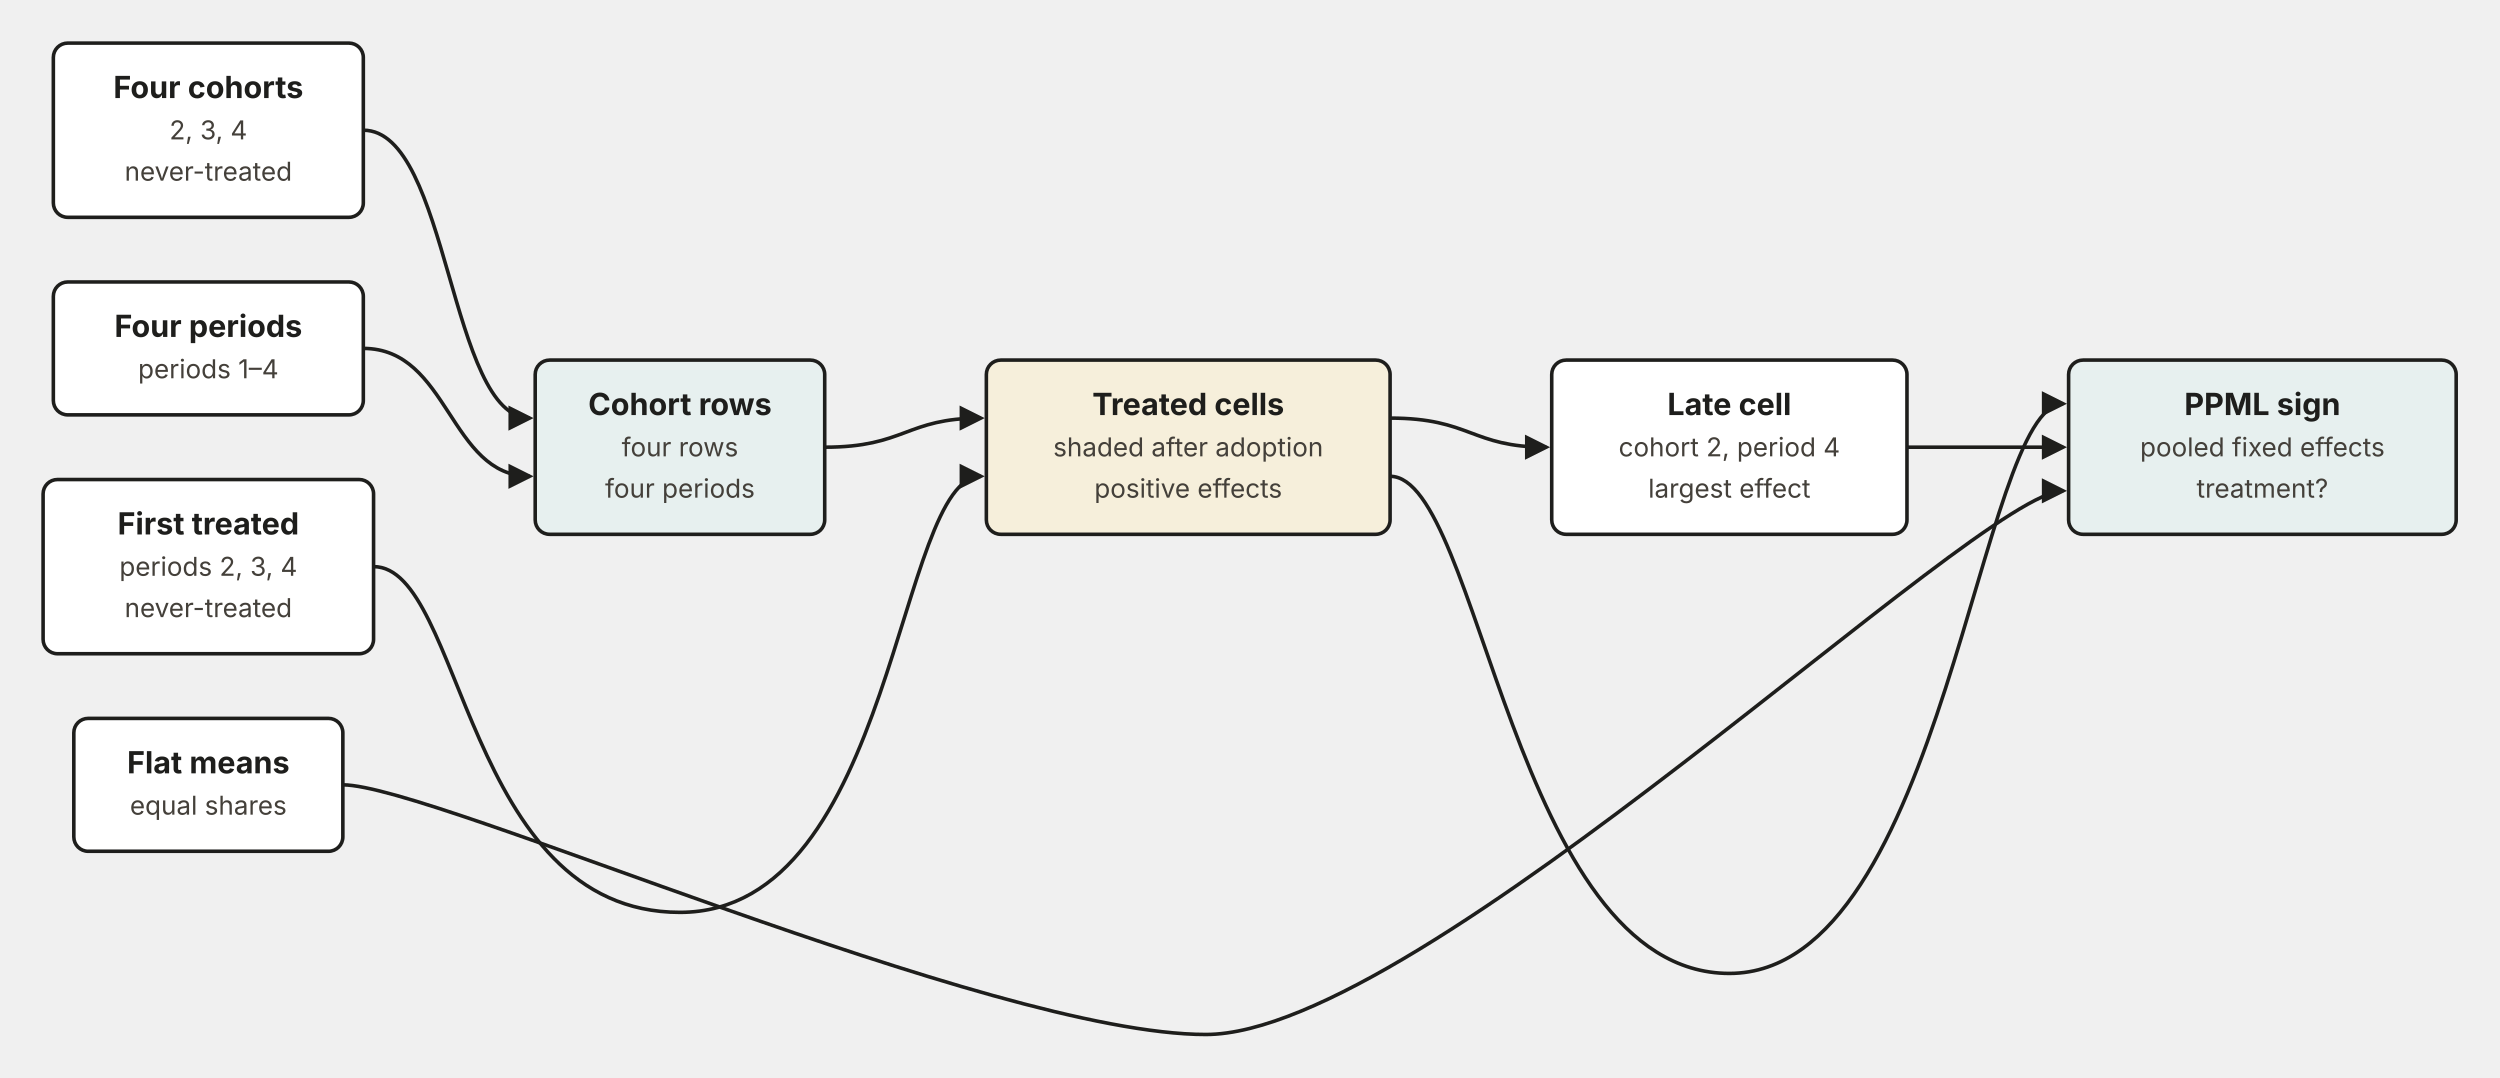
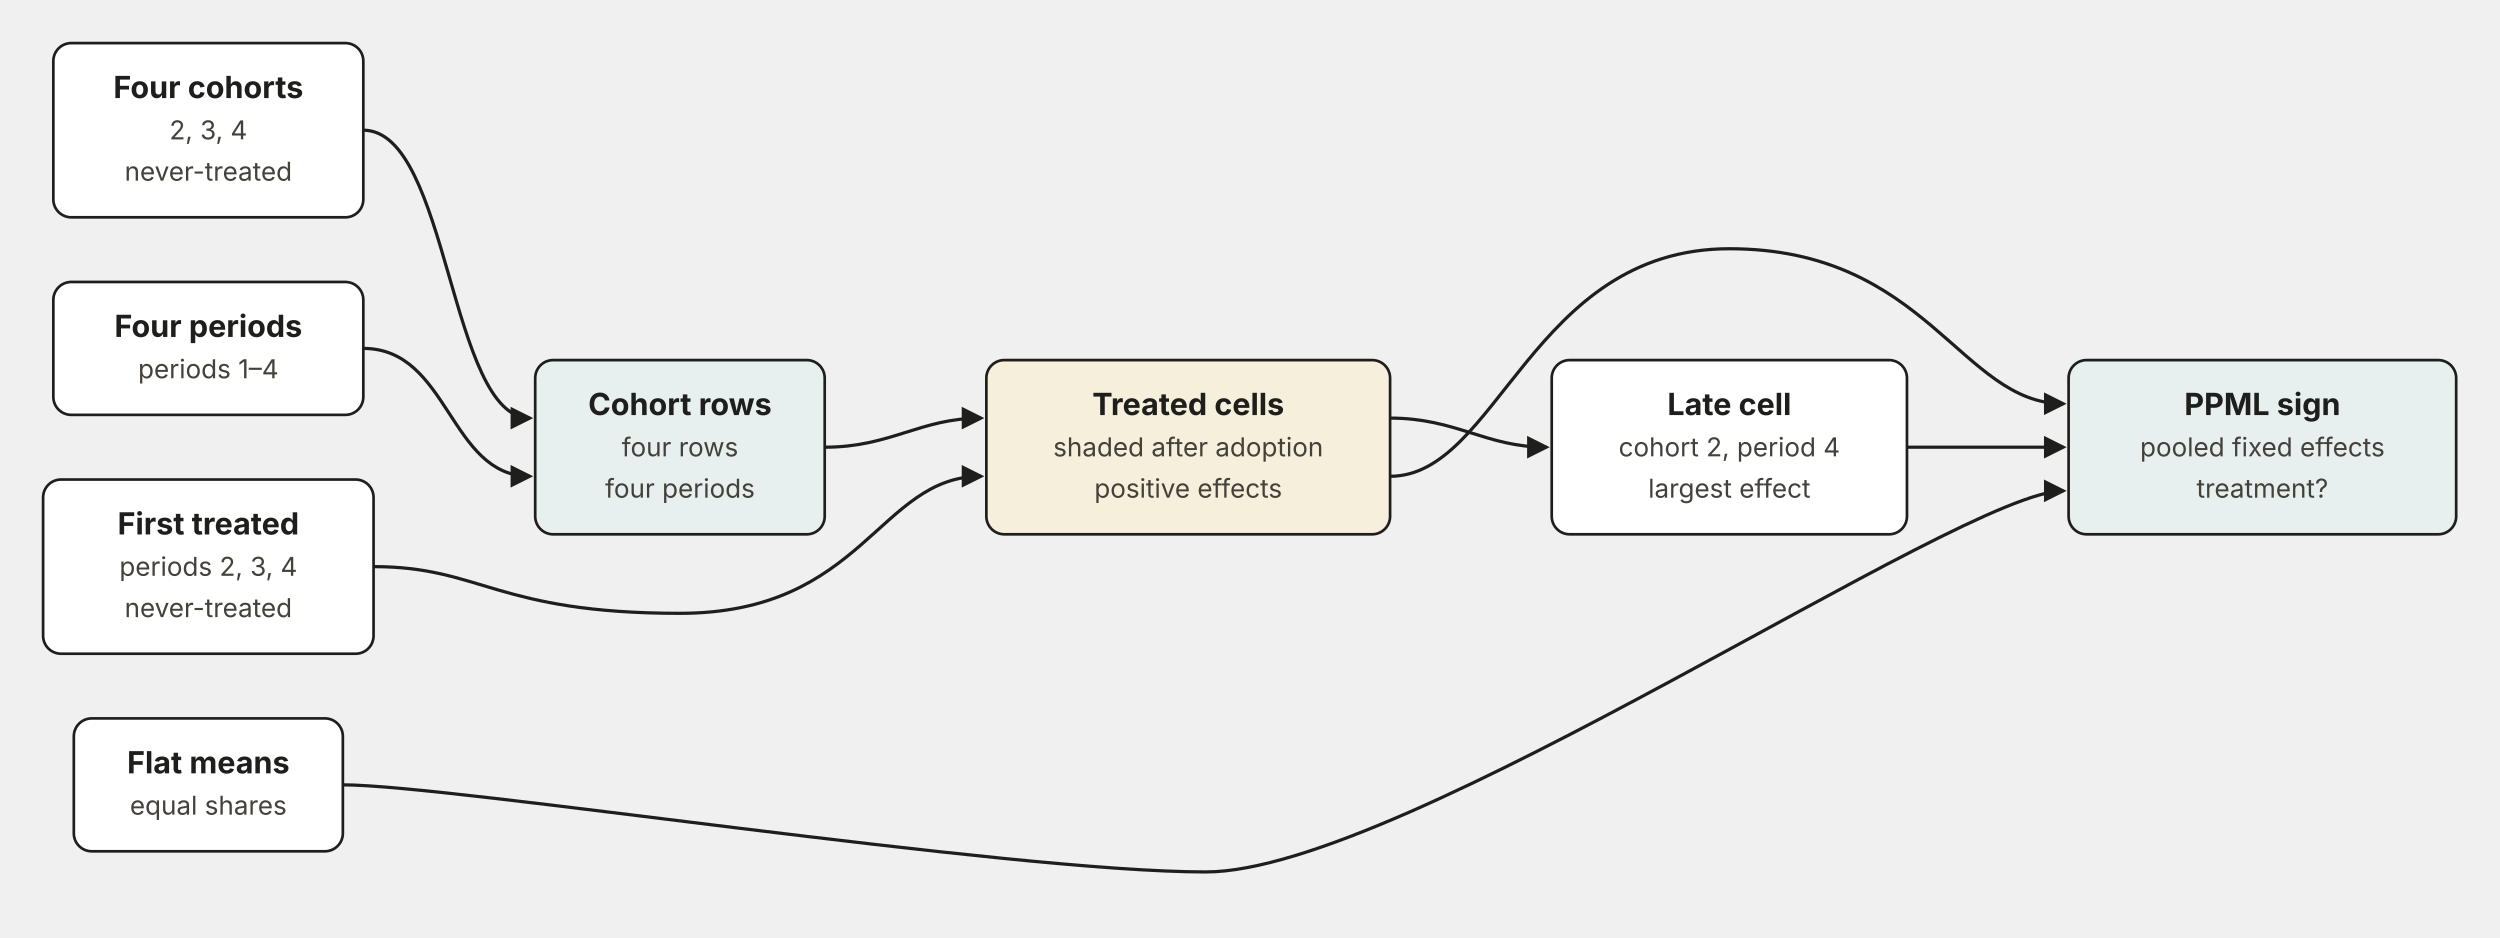
- <svg xmlns="http://www.w3.org/2000/svg" viewBox="0 0 1392 600" role="img">
+ <svg xmlns="http://www.w3.org/2000/svg" viewBox="0 0 1392 522" role="img">
  <defs>
    <marker id="arr" viewBox="0 0 10 10" refX="8.5" refY="5" markerWidth="7" markerHeight="7" orient="auto-start-reverse">
      <path d="M 0 0 L 10 5 L 0 10 z" fill="#1e1e1c" />
    </marker>
  </defs>
-   <path d="M 202.3 72.5 C 250.1 72.5, 250.1 232.8, 295 232.8" fill="none" stroke="#1e1e1c" stroke-width="2" marker-end="url(#arr)" />
-   <path d="M 202.3 194 C 250.1 194, 250.1 265.2, 295 265.2" fill="none" stroke="#1e1e1c" stroke-width="2" marker-end="url(#arr)" />
-   <path d="M 208 315.5 C 258 315.5, 258.6 508, 378.6 508 C 498.6 508, 499.2 265.2, 546.2 265.2" fill="none" stroke="#1e1e1c" stroke-width="2" marker-end="url(#arr)" />
-   <path d="M 459.2 249 C 504.2 249, 504.2 232.8, 546.2 232.8" fill="none" stroke="#1e1e1c" stroke-width="2" marker-end="url(#arr)" />
-   <path d="M 774 232.8 C 819 232.8, 819 249, 861 249" fill="none" stroke="#1e1e1c" stroke-width="2" marker-end="url(#arr)" />
-   <path d="M 774 265.2 C 824 265.2, 842.9 542, 962.9 542 C 1082.9 542, 1101.8 224.8, 1148.8 224.8" fill="none" stroke="#1e1e1c" stroke-width="2" marker-end="url(#arr)" />
-   <path d="M 1061.8 249 C 1106.8 249, 1106.8 249, 1148.8 249" fill="none" stroke="#1e1e1c" stroke-width="2" marker-end="url(#arr)" />
-   <path d="M 190.9 437 C 240.9 437, 551.4 576, 671.4 576 C 791.4 576, 1101.8 273.3, 1148.8 273.3" fill="none" stroke="#1e1e1c" stroke-width="2" marker-end="url(#arr)" />
-   <rect x="29.7" y="24" width="172.6" height="97" rx="8" fill="#ffffff" stroke="#1e1e1c" stroke-width="2" />
+   <path d="M 202.3 72.5 C 250.1 72.5, 250.1 232.8, 295 232.8" fill="none" stroke="#1e1e1c" stroke-width="1.8" marker-end="url(#arr)" />
+   <path d="M 202.3 194 C 250.1 194, 250.1 265.2, 295 265.2" fill="none" stroke="#1e1e1c" stroke-width="1.8" marker-end="url(#arr)" />
+   <path d="M 208 315.5 C 268 315.5, 276.2 341.5, 378.6 341.5 C 481 341.5, 489.2 265.2, 546.2 265.2" fill="none" stroke="#1e1e1c" stroke-width="1.8" marker-end="url(#arr)" />
+   <path d="M 459.2 249 C 496.1 249, 512.3 232.8, 546.2 232.8" fill="none" stroke="#1e1e1c" stroke-width="1.8" marker-end="url(#arr)" />
+   <path d="M 774 232.8 C 810.9 232.8, 827.1 249, 861 249" fill="none" stroke="#1e1e1c" stroke-width="1.8" marker-end="url(#arr)" />
+   <path d="M 774 265.2 C 834 265.2, 852.9 138.5, 962.9 138.5 C 1072.9 138.5, 1091.8 224.8, 1148.8 224.8" fill="none" stroke="#1e1e1c" stroke-width="1.8" marker-end="url(#arr)" />
+   <path d="M 1061.8 249 C 1085.8 249, 1127.8 249, 1148.8 249" fill="none" stroke="#1e1e1c" stroke-width="1.8" marker-end="url(#arr)" />
+   <path d="M 190.9 437 C 250.9 437, 561.4 485.5, 671.4 485.5 C 781.4 485.5, 1091.8 273.3, 1148.8 273.3" fill="none" stroke="#1e1e1c" stroke-width="1.8" marker-end="url(#arr)" />
+   <rect x="29.7" y="24" width="172.6" height="97" rx="10" fill="#ffffff" stroke="#1e1e1c" stroke-width="1.5" />
  <text stroke="none" x="116" y="54.6" text-anchor="middle" font-family="Inter, Arial, sans-serif" font-size="17" font-weight="700" fill="#1e1e1c">Four cohorts</text>
  <text stroke="none" x="116" y="77.6" text-anchor="middle" font-family="Inter, Arial, sans-serif" font-size="14.5" fill="#44403a">2, 3, 4</text>
  <text stroke="none" x="116" y="100.6" text-anchor="middle" font-family="Inter, Arial, sans-serif" font-size="14.5" fill="#44403a">never-treated</text>
-   <rect x="29.7" y="157" width="172.6" height="74" rx="8" fill="#ffffff" stroke="#1e1e1c" stroke-width="2" />
+   <rect x="29.7" y="157" width="172.6" height="74" rx="10" fill="#ffffff" stroke="#1e1e1c" stroke-width="1.5" />
  <text stroke="none" x="116" y="187.6" text-anchor="middle" font-family="Inter, Arial, sans-serif" font-size="17" font-weight="700" fill="#1e1e1c">Four periods</text>
  <text stroke="none" x="116" y="210.6" text-anchor="middle" font-family="Inter, Arial, sans-serif" font-size="14.5" fill="#44403a">periods 1–4</text>
-   <rect x="298" y="200.5" width="161.2" height="97" rx="8" fill="#e7f0ef" stroke="#1e1e1c" stroke-width="2" />
+   <rect x="298" y="200.5" width="161.2" height="97" rx="10" fill="#e7f0ef" stroke="#1e1e1c" stroke-width="1.5" />
  <text stroke="none" x="378.6" y="231.1" text-anchor="middle" font-family="Inter, Arial, sans-serif" font-size="17" font-weight="700" fill="#1e1e1c">Cohort rows</text>
  <text stroke="none" x="378.6" y="254.1" text-anchor="middle" font-family="Inter, Arial, sans-serif" font-size="14.5" fill="#44403a">four rows</text>
  <text stroke="none" x="378.6" y="277.1" text-anchor="middle" font-family="Inter, Arial, sans-serif" font-size="14.5" fill="#44403a">four periods</text>
-   <rect x="24" y="267" width="184" height="97" rx="8" fill="#ffffff" stroke="#1e1e1c" stroke-width="2" />
+   <rect x="24" y="267" width="184" height="97" rx="10" fill="#ffffff" stroke="#1e1e1c" stroke-width="1.5" />
  <text stroke="none" x="116" y="297.6" text-anchor="middle" font-family="Inter, Arial, sans-serif" font-size="17" font-weight="700" fill="#1e1e1c">First treated</text>
  <text stroke="none" x="116" y="320.6" text-anchor="middle" font-family="Inter, Arial, sans-serif" font-size="14.5" fill="#44403a">periods 2, 3, 4</text>
  <text stroke="none" x="116" y="343.6" text-anchor="middle" font-family="Inter, Arial, sans-serif" font-size="14.5" fill="#44403a">never-treated</text>
-   <rect x="549.2" y="200.5" width="224.8" height="97" rx="8" fill="#f6efdb" stroke="#1e1e1c" stroke-width="2" />
+   <rect x="549.2" y="200.5" width="224.8" height="97" rx="10" fill="#f6efdb" stroke="#1e1e1c" stroke-width="1.5" />
  <text stroke="none" x="661.6" y="231.1" text-anchor="middle" font-family="Inter, Arial, sans-serif" font-size="17" font-weight="700" fill="#1e1e1c">Treated cells</text>
  <text stroke="none" x="661.6" y="254.1" text-anchor="middle" font-family="Inter, Arial, sans-serif" font-size="14.5" fill="#44403a">shaded after adoption</text>
  <text stroke="none" x="661.6" y="277.1" text-anchor="middle" font-family="Inter, Arial, sans-serif" font-size="14.5" fill="#44403a">positive effects</text>
-   <rect x="864" y="200.5" width="197.8" height="97" rx="8" fill="#ffffff" stroke="#1e1e1c" stroke-width="2" />
+   <rect x="864" y="200.5" width="197.8" height="97" rx="10" fill="#ffffff" stroke="#1e1e1c" stroke-width="1.5" />
  <text stroke="none" x="962.9" y="231.1" text-anchor="middle" font-family="Inter, Arial, sans-serif" font-size="17" font-weight="700" fill="#1e1e1c">Late cell</text>
  <text stroke="none" x="962.9" y="254.1" text-anchor="middle" font-family="Inter, Arial, sans-serif" font-size="14.5" fill="#44403a">cohort 2, period 4</text>
  <text stroke="none" x="962.9" y="277.1" text-anchor="middle" font-family="Inter, Arial, sans-serif" font-size="14.5" fill="#44403a">largest effect</text>
-   <rect x="41.1" y="400" width="149.8" height="74" rx="8" fill="#ffffff" stroke="#1e1e1c" stroke-width="2" />
+   <rect x="41.1" y="400" width="149.8" height="74" rx="10" fill="#ffffff" stroke="#1e1e1c" stroke-width="1.5" />
  <text stroke="none" x="116" y="430.6" text-anchor="middle" font-family="Inter, Arial, sans-serif" font-size="17" font-weight="700" fill="#1e1e1c">Flat means</text>
  <text stroke="none" x="116" y="453.6" text-anchor="middle" font-family="Inter, Arial, sans-serif" font-size="14.5" fill="#44403a">equal shares</text>
-   <rect x="1151.8" y="200.5" width="215.8" height="97" rx="8" fill="#e7f0ef" stroke="#1e1e1c" stroke-width="2" />
+   <rect x="1151.8" y="200.5" width="215.8" height="97" rx="10" fill="#e7f0ef" stroke="#1e1e1c" stroke-width="1.5" />
  <text stroke="none" x="1259.7" y="231.1" text-anchor="middle" font-family="Inter, Arial, sans-serif" font-size="17" font-weight="700" fill="#1e1e1c">PPML sign</text>
  <text stroke="none" x="1259.7" y="254.1" text-anchor="middle" font-family="Inter, Arial, sans-serif" font-size="14.5" fill="#44403a">pooled fixed effects</text>
  <text stroke="none" x="1259.7" y="277.1" text-anchor="middle" font-family="Inter, Arial, sans-serif" font-size="14.5" fill="#44403a">treatment?</text>
</svg>
